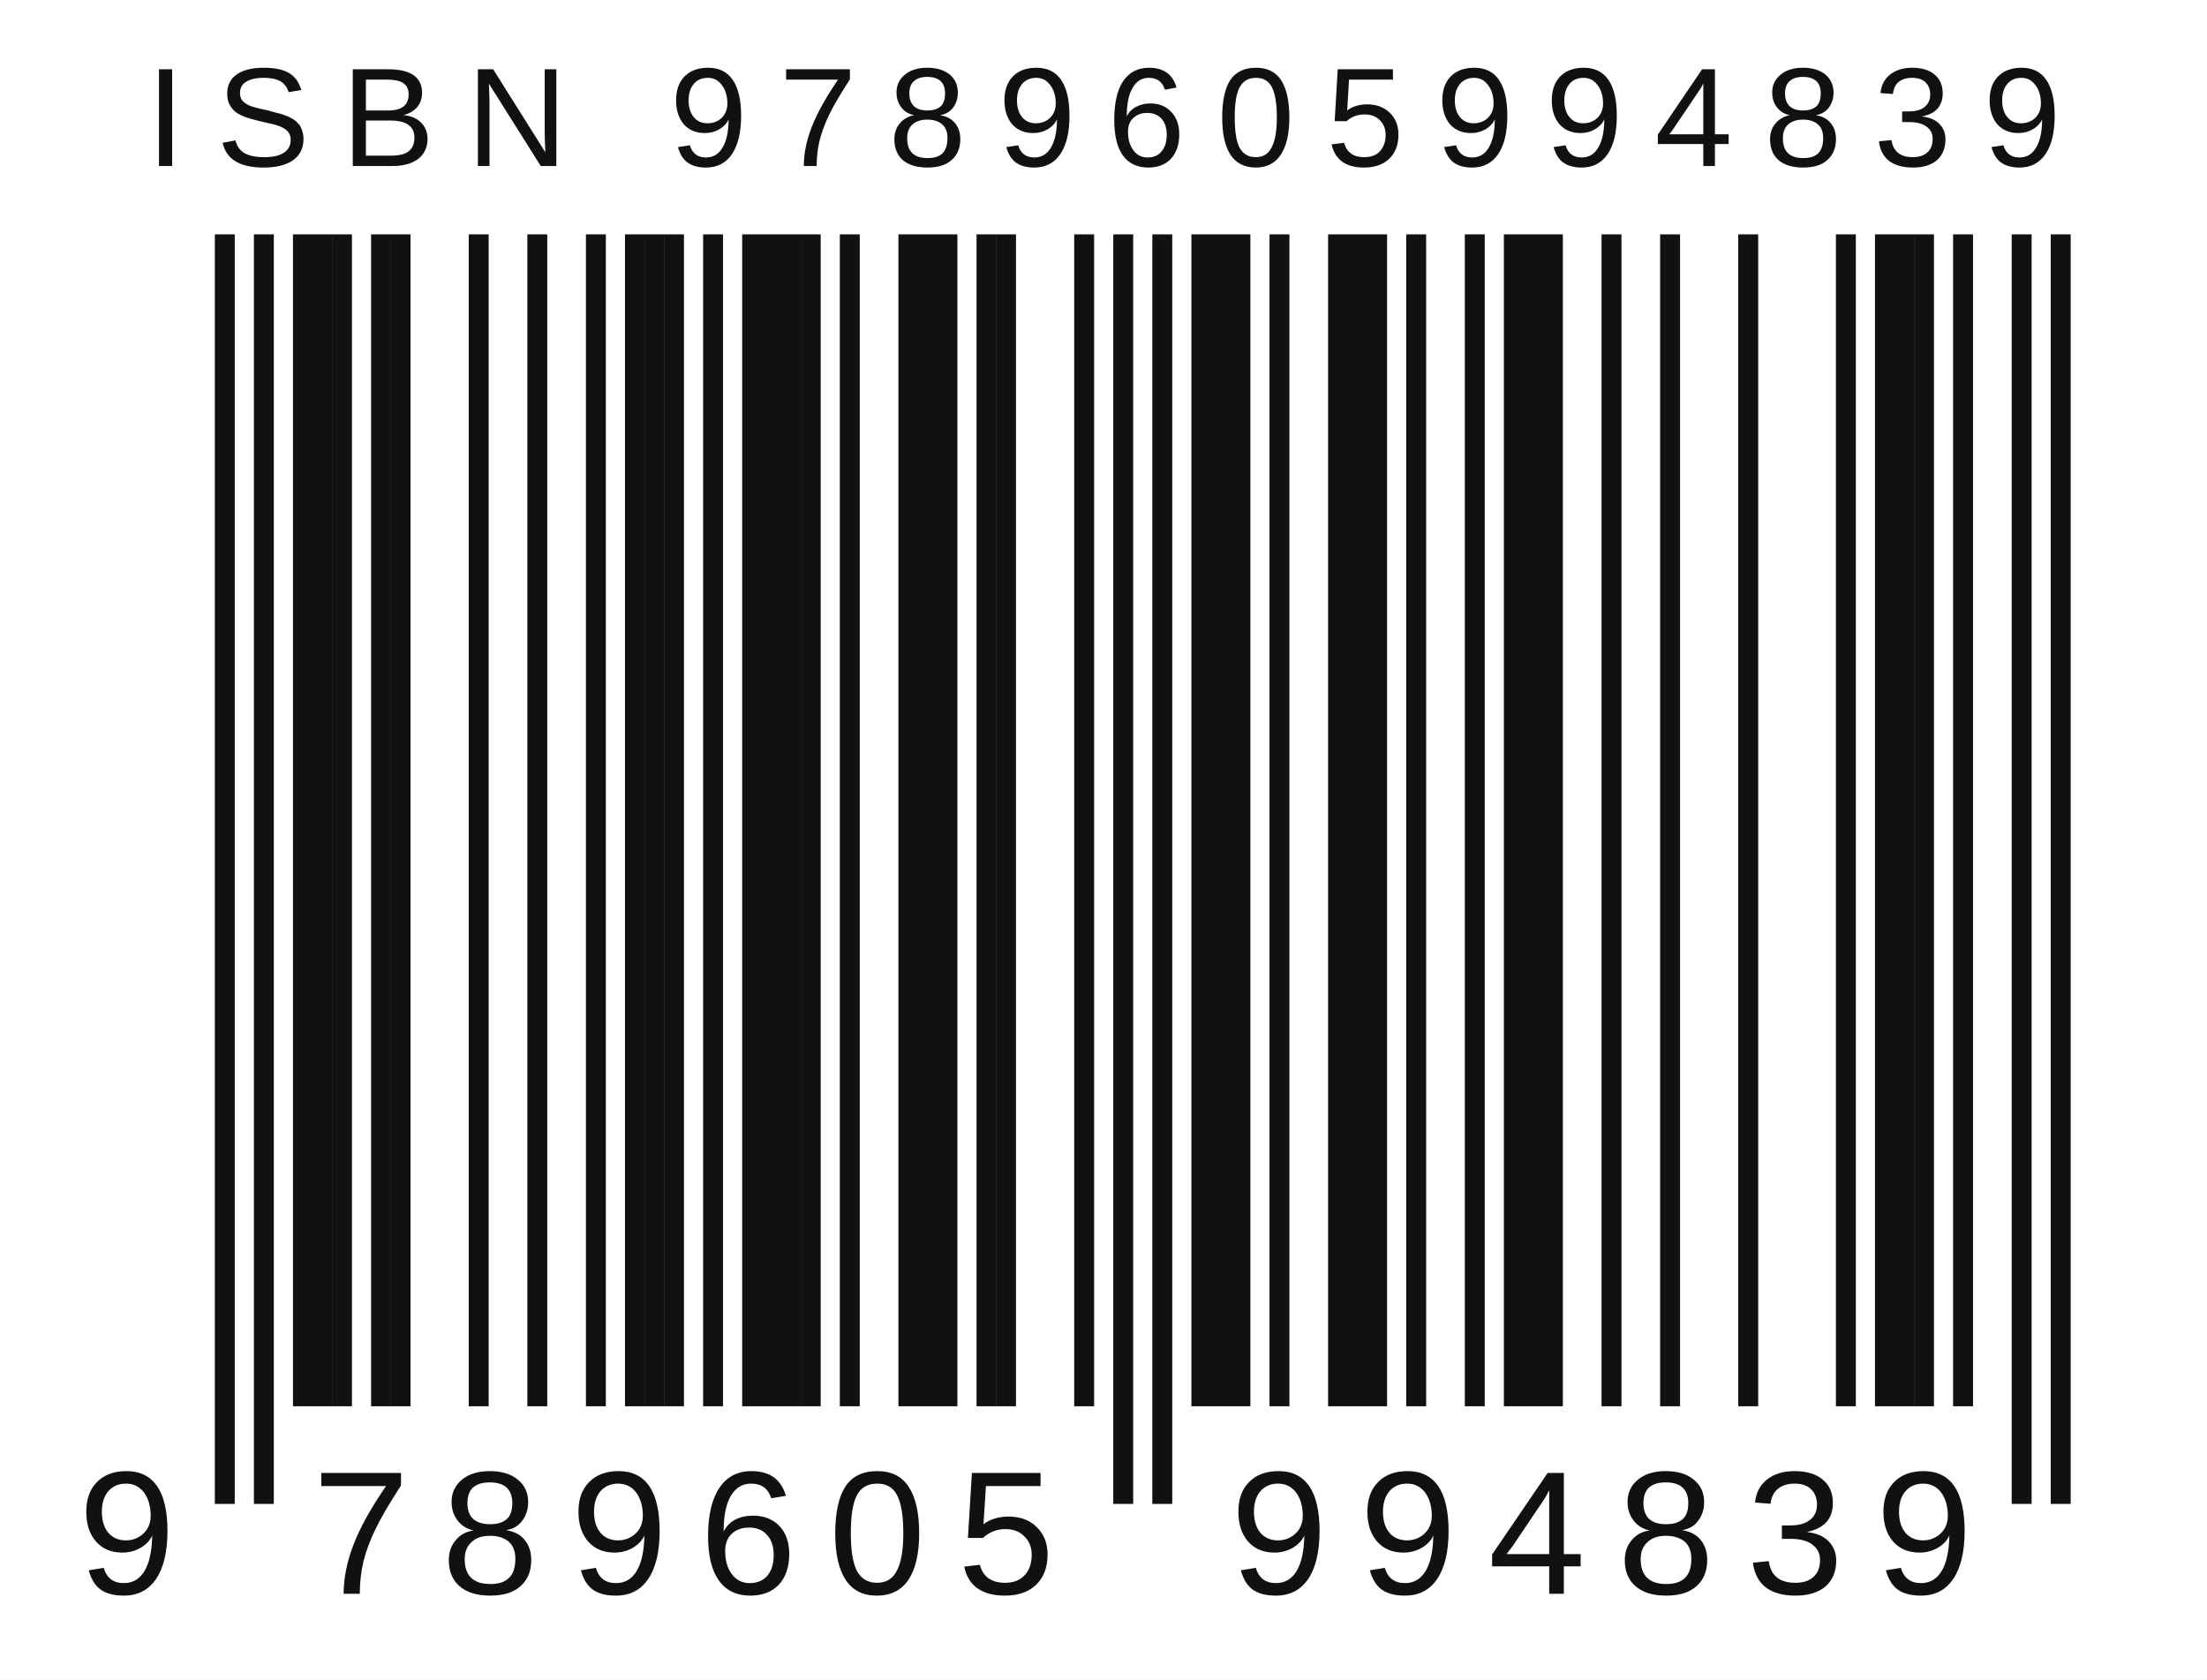
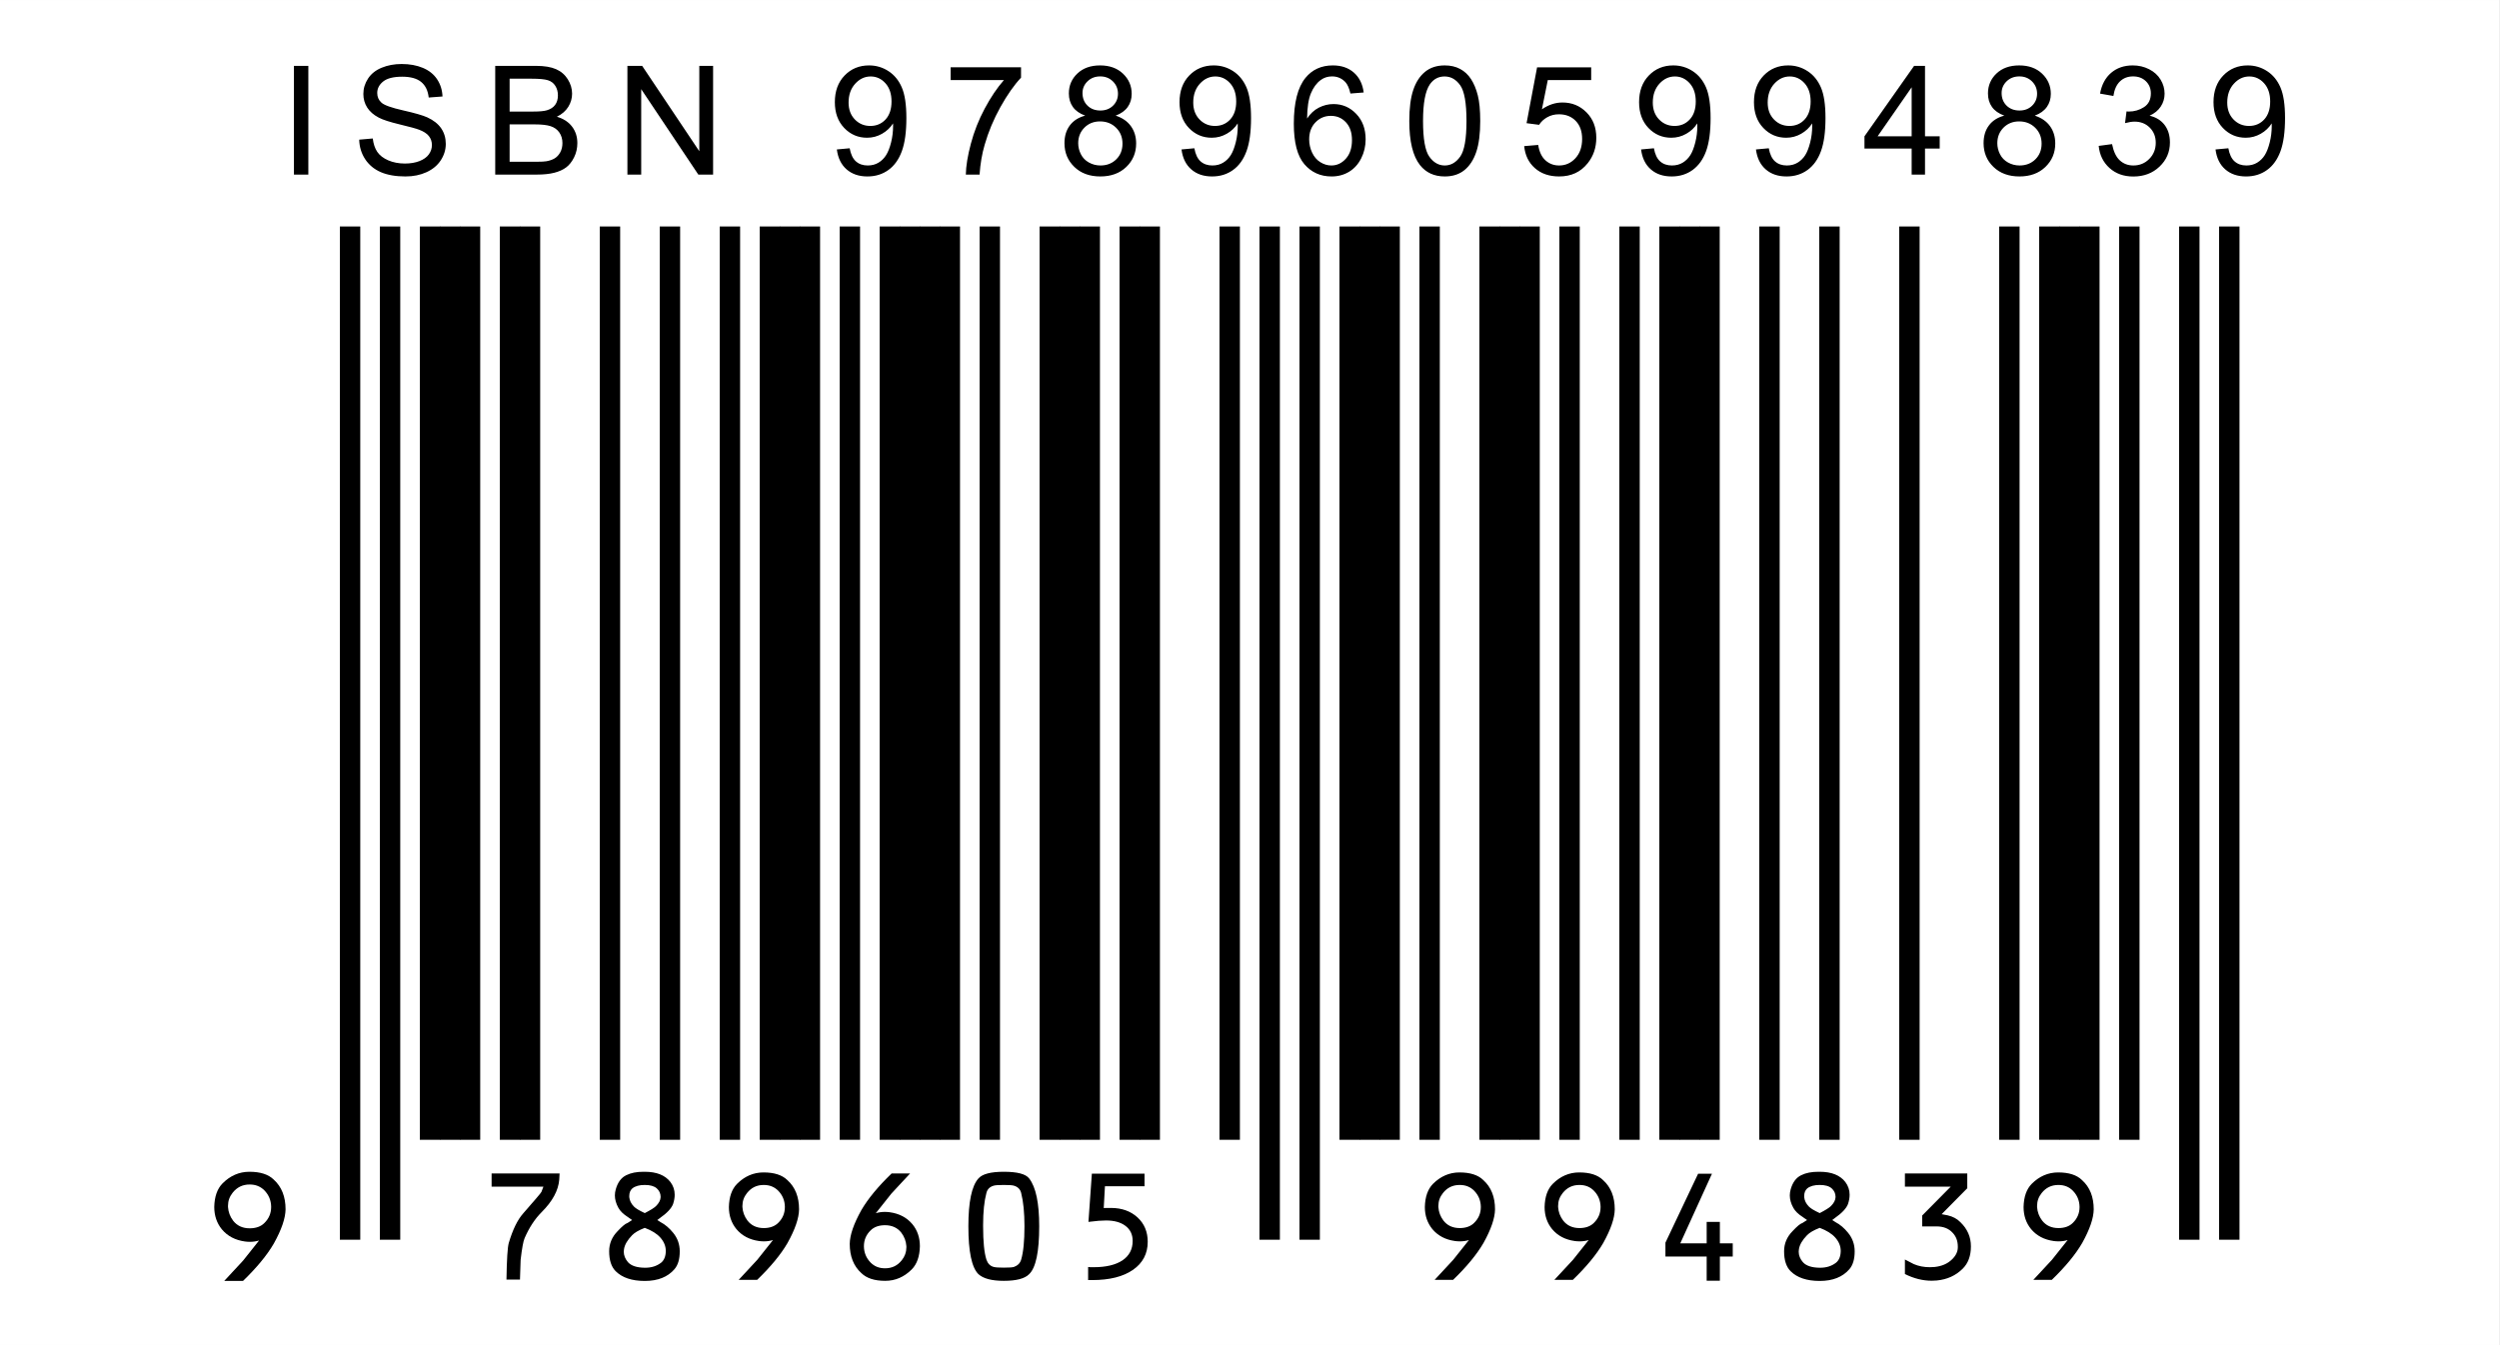
- <svg xmlns="http://www.w3.org/2000/svg" viewBox="0 0 113 86" role="img" aria-label="Barcode ISBN 9789605994839">
-   <rect width="113" height="86" fill="#fff" />
-   <g fill="#111">
-     <rect x="11" y="12" width="1.02" height="65" />
-     <rect x="13" y="12" width="1.02" height="65" />
-     <rect x="15" y="12" width="1.02" height="60" />
-     <rect x="16" y="12" width="1.02" height="60" />
-     <rect x="17" y="12" width="1.02" height="60" />
-     <rect x="19" y="12" width="1.02" height="60" />
-     <rect x="20" y="12" width="1.02" height="60" />
-     <rect x="24" y="12" width="1.02" height="60" />
-     <rect x="27" y="12" width="1.02" height="60" />
-     <rect x="30" y="12" width="1.02" height="60" />
-     <rect x="32" y="12" width="1.02" height="60" />
-     <rect x="33" y="12" width="1.02" height="60" />
-     <rect x="34" y="12" width="1.02" height="60" />
-     <rect x="36" y="12" width="1.02" height="60" />
-     <rect x="38" y="12" width="1.02" height="60" />
-     <rect x="39" y="12" width="1.02" height="60" />
-     <rect x="40" y="12" width="1.02" height="60" />
-     <rect x="41" y="12" width="1.02" height="60" />
-     <rect x="43" y="12" width="1.02" height="60" />
-     <rect x="46" y="12" width="1.02" height="60" />
-     <rect x="47" y="12" width="1.02" height="60" />
-     <rect x="48" y="12" width="1.02" height="60" />
-     <rect x="50" y="12" width="1.02" height="60" />
-     <rect x="51" y="12" width="1.02" height="60" />
-     <rect x="55" y="12" width="1.02" height="60" />
-     <rect x="57" y="12" width="1.02" height="65" />
-     <rect x="59" y="12" width="1.02" height="65" />
-     <rect x="61" y="12" width="1.02" height="60" />
-     <rect x="62" y="12" width="1.02" height="60" />
-     <rect x="63" y="12" width="1.02" height="60" />
-     <rect x="65" y="12" width="1.02" height="60" />
-     <rect x="68" y="12" width="1.02" height="60" />
-     <rect x="69" y="12" width="1.02" height="60" />
-     <rect x="70" y="12" width="1.02" height="60" />
-     <rect x="72" y="12" width="1.02" height="60" />
-     <rect x="75" y="12" width="1.02" height="60" />
-     <rect x="77" y="12" width="1.02" height="60" />
-     <rect x="78" y="12" width="1.02" height="60" />
-     <rect x="79" y="12" width="1.02" height="60" />
-     <rect x="82" y="12" width="1.02" height="60" />
-     <rect x="85" y="12" width="1.02" height="60" />
-     <rect x="89" y="12" width="1.02" height="60" />
-     <rect x="94" y="12" width="1.02" height="60" />
-     <rect x="96" y="12" width="1.02" height="60" />
-     <rect x="97" y="12" width="1.02" height="60" />
-     <rect x="98" y="12" width="1.02" height="60" />
-     <rect x="100" y="12" width="1.02" height="60" />
-     <rect x="103" y="12" width="1.02" height="65" />
-     <rect x="105" y="12" width="1.02" height="65" />
-   </g>
-   <g font-family="Arial, Helvetica, sans-serif" font-size="9" fill="#111" letter-spacing="1.6">
-     <text x="56.5" y="8.5" text-anchor="middle" font-size="7.2">ISBN 9789605994839</text>
-     <text x="6.5" y="81.6" text-anchor="middle">9</text>
-     <text x="35" y="81.6" text-anchor="middle">789605</text>
-     <text x="82" y="81.6" text-anchor="middle">994839</text>
+ <svg xmlns="http://www.w3.org/2000/svg" viewBox="-17.000 -11.329 125.000 67.292" width="39.47mm" height="21.25mm" role="img" aria-label="ISBN 9789605994839 barcode">
+   <rect x="-17.000" y="-11.329" width="125.000" height="67.292" fill="#fff" />
+   <g fill="#000">
+     <rect x="0" y="0" width="1.02" height="50.700" />
+     <rect x="2" y="0" width="1.02" height="50.700" />
+     <rect x="4" y="0" width="1.02" height="45.700" />
+     <rect x="5" y="0" width="1.02" height="45.700" />
+     <rect x="6" y="0" width="1.02" height="45.700" />
+     <rect x="8" y="0" width="1.02" height="45.700" />
+     <rect x="9" y="0" width="1.02" height="45.700" />
+     <rect x="13" y="0" width="1.02" height="45.700" />
+     <rect x="16" y="0" width="1.02" height="45.700" />
+     <rect x="19" y="0" width="1.02" height="45.700" />
+     <rect x="21" y="0" width="1.02" height="45.700" />
+     <rect x="22" y="0" width="1.02" height="45.700" />
+     <rect x="23" y="0" width="1.02" height="45.700" />
+     <rect x="25" y="0" width="1.02" height="45.700" />
+     <rect x="27" y="0" width="1.02" height="45.700" />
+     <rect x="28" y="0" width="1.02" height="45.700" />
+     <rect x="29" y="0" width="1.02" height="45.700" />
+     <rect x="30" y="0" width="1.02" height="45.700" />
+     <rect x="32" y="0" width="1.02" height="45.700" />
+     <rect x="35" y="0" width="1.02" height="45.700" />
+     <rect x="36" y="0" width="1.02" height="45.700" />
+     <rect x="37" y="0" width="1.02" height="45.700" />
+     <rect x="39" y="0" width="1.02" height="45.700" />
+     <rect x="40" y="0" width="1.02" height="45.700" />
+     <rect x="44" y="0" width="1.02" height="45.700" />
+     <rect x="46" y="0" width="1.02" height="50.700" />
+     <rect x="48" y="0" width="1.02" height="50.700" />
+     <rect x="50" y="0" width="1.02" height="45.700" />
+     <rect x="51" y="0" width="1.02" height="45.700" />
+     <rect x="52" y="0" width="1.02" height="45.700" />
+     <rect x="54" y="0" width="1.02" height="45.700" />
+     <rect x="57" y="0" width="1.02" height="45.700" />
+     <rect x="58" y="0" width="1.02" height="45.700" />
+     <rect x="59" y="0" width="1.02" height="45.700" />
+     <rect x="61" y="0" width="1.02" height="45.700" />
+     <rect x="64" y="0" width="1.02" height="45.700" />
+     <rect x="66" y="0" width="1.02" height="45.700" />
+     <rect x="67" y="0" width="1.02" height="45.700" />
+     <rect x="68" y="0" width="1.02" height="45.700" />
+     <rect x="71" y="0" width="1.02" height="45.700" />
+     <rect x="74" y="0" width="1.02" height="45.700" />
+     <rect x="78" y="0" width="1.02" height="45.700" />
+     <rect x="83" y="0" width="1.02" height="45.700" />
+     <rect x="85" y="0" width="1.02" height="45.700" />
+     <rect x="86" y="0" width="1.02" height="45.700" />
+     <rect x="87" y="0" width="1.02" height="45.700" />
+     <rect x="89" y="0" width="1.02" height="45.700" />
+     <rect x="92" y="0" width="1.02" height="50.700" />
+     <rect x="94" y="0" width="1.02" height="50.700" />
+     <path transform="translate(-3.006 -2.596)" d="M0.709 0.0V-5.44H1.429V0.0Z M3.973 -1.748 4.652 -1.807Q4.7 -1.399 4.877 -1.137Q5.053 -0.876 5.424 -0.714Q5.795 -0.553 6.259 -0.553Q6.671 -0.553 6.986 -0.675Q7.302 -0.798 7.456 -1.011Q7.61 -1.225 7.61 -1.477Q7.61 -1.733 7.461 -1.924Q7.313 -2.115 6.971 -2.245Q6.752 -2.33 6.003 -2.51Q5.253 -2.69 4.953 -2.85Q4.563 -3.054 4.372 -3.357Q4.181 -3.659 4.181 -4.034Q4.181 -4.446 4.415 -4.804Q4.648 -5.162 5.097 -5.347Q5.546 -5.533 6.096 -5.533Q6.7 -5.533 7.162 -5.338Q7.624 -5.143 7.873 -4.765Q8.122 -4.386 8.14 -3.908L7.45 -3.856Q7.394 -4.371 7.073 -4.635Q6.752 -4.898 6.125 -4.898Q5.472 -4.898 5.173 -4.659Q4.875 -4.42 4.875 -4.082Q4.875 -3.789 5.086 -3.6Q5.294 -3.41 6.172 -3.212Q7.049 -3.013 7.376 -2.865Q7.851 -2.646 8.077 -2.31Q8.304 -1.974 8.304 -1.536Q8.304 -1.102 8.055 -0.718Q7.806 -0.334 7.341 -0.121Q6.875 0.093 6.292 0.093Q5.554 0.093 5.055 -0.122Q4.556 -0.338 4.272 -0.77Q3.988 -1.202 3.973 -1.748Z M10.777 0.0V-5.44H12.818Q13.442 -5.44 13.818 -5.275Q14.195 -5.11 14.408 -4.767Q14.622 -4.423 14.622 -4.049Q14.622 -3.7 14.433 -3.392Q14.243 -3.084 13.861 -2.895Q14.355 -2.75 14.62 -2.401Q14.885 -2.052 14.885 -1.577Q14.885 -1.195 14.724 -0.867Q14.562 -0.538 14.325 -0.36Q14.087 -0.182 13.729 -0.091Q13.371 0.0 12.852 0.0ZM11.497 -3.154H12.674Q13.152 -3.154 13.36 -3.217Q13.635 -3.299 13.774 -3.488Q13.913 -3.678 13.913 -3.963Q13.913 -4.234 13.783 -4.44Q13.653 -4.646 13.412 -4.722Q13.171 -4.798 12.585 -4.798H11.497ZM11.497 -0.642H12.852Q13.201 -0.642 13.342 -0.668Q13.59 -0.713 13.757 -0.816Q13.924 -0.92 14.032 -1.119Q14.139 -1.317 14.139 -1.577Q14.139 -1.881 13.984 -2.106Q13.828 -2.33 13.551 -2.421Q13.275 -2.512 12.755 -2.512H11.497Z M17.389 0.0V-5.44H18.127L20.985 -1.169V-5.44H21.675V0.0H20.936L18.079 -4.275V0.0Z  M27.865 -1.258 28.507 -1.317Q28.589 -0.865 28.819 -0.661Q29.049 -0.456 29.409 -0.456Q29.717 -0.456 29.949 -0.597Q30.181 -0.738 30.329 -0.974Q30.478 -1.21 30.578 -1.611Q30.678 -2.011 30.678 -2.427Q30.678 -2.471 30.675 -2.561Q30.474 -2.241 30.127 -2.043Q29.78 -1.844 29.376 -1.844Q28.7 -1.844 28.233 -2.334Q27.765 -2.824 27.765 -3.626Q27.765 -4.453 28.253 -4.958Q28.741 -5.463 29.476 -5.463Q30.007 -5.463 30.446 -5.177Q30.886 -4.891 31.114 -4.362Q31.343 -3.833 31.343 -2.831Q31.343 -1.789 31.116 -1.171Q30.89 -0.553 30.443 -0.23Q29.996 0.093 29.394 0.093Q28.756 0.093 28.352 -0.262Q27.947 -0.616 27.865 -1.258ZM30.6 -3.659Q30.6 -4.234 30.294 -4.572Q29.988 -4.91 29.558 -4.91Q29.112 -4.91 28.782 -4.546Q28.452 -4.182 28.452 -3.603Q28.452 -3.084 28.765 -2.759Q29.079 -2.434 29.539 -2.434Q30.003 -2.434 30.302 -2.759Q30.6 -3.084 30.6 -3.659Z M33.557 -4.728V-5.37H37.078V-4.85Q36.559 -4.297 36.048 -3.381Q35.538 -2.464 35.26 -1.496Q35.059 -0.813 35.004 0.0H34.317Q34.328 -0.642 34.57 -1.551Q34.811 -2.46 35.262 -3.305Q35.713 -4.149 36.221 -4.728Z M40.287 -2.95Q39.871 -3.102 39.671 -3.384Q39.47 -3.666 39.47 -4.06Q39.47 -4.654 39.897 -5.058Q40.324 -5.463 41.033 -5.463Q41.745 -5.463 42.179 -5.049Q42.613 -4.635 42.613 -4.041Q42.613 -3.663 42.415 -3.383Q42.216 -3.102 41.812 -2.95Q42.313 -2.787 42.574 -2.423Q42.836 -2.06 42.836 -1.555Q42.836 -0.857 42.343 -0.382Q41.849 0.093 41.044 0.093Q40.238 0.093 39.745 -0.384Q39.251 -0.861 39.251 -1.573Q39.251 -2.104 39.52 -2.462Q39.789 -2.82 40.287 -2.95ZM40.153 -4.082Q40.153 -3.696 40.402 -3.451Q40.65 -3.206 41.047 -3.206Q41.433 -3.206 41.68 -3.449Q41.927 -3.692 41.927 -4.045Q41.927 -4.412 41.673 -4.663Q41.419 -4.913 41.04 -4.913Q40.658 -4.913 40.405 -4.668Q40.153 -4.423 40.153 -4.082ZM39.938 -1.57Q39.938 -1.284 40.073 -1.017Q40.209 -0.75 40.476 -0.603Q40.743 -0.456 41.051 -0.456Q41.53 -0.456 41.842 -0.764Q42.153 -1.072 42.153 -1.547Q42.153 -2.03 41.832 -2.345Q41.511 -2.661 41.029 -2.661Q40.558 -2.661 40.248 -2.349Q39.938 -2.037 39.938 -1.57Z M45.106 -1.258 45.748 -1.317Q45.829 -0.865 46.059 -0.661Q46.289 -0.456 46.649 -0.456Q46.957 -0.456 47.189 -0.597Q47.421 -0.738 47.57 -0.974Q47.718 -1.21 47.818 -1.611Q47.919 -2.011 47.919 -2.427Q47.919 -2.471 47.915 -2.561Q47.714 -2.241 47.368 -2.043Q47.021 -1.844 46.616 -1.844Q45.941 -1.844 45.473 -2.334Q45.006 -2.824 45.006 -3.626Q45.006 -4.453 45.493 -4.958Q45.981 -5.463 46.716 -5.463Q47.247 -5.463 47.687 -5.177Q48.126 -4.891 48.355 -4.362Q48.583 -3.833 48.583 -2.831Q48.583 -1.789 48.356 -1.171Q48.13 -0.553 47.683 -0.23Q47.236 0.093 46.635 0.093Q45.996 0.093 45.592 -0.262Q45.187 -0.616 45.106 -1.258ZM47.841 -3.659Q47.841 -4.234 47.535 -4.572Q47.228 -4.91 46.798 -4.91Q46.353 -4.91 46.022 -4.546Q45.692 -4.182 45.692 -3.603Q45.692 -3.084 46.006 -2.759Q46.319 -2.434 46.779 -2.434Q47.243 -2.434 47.542 -2.759Q47.841 -3.084 47.841 -3.659Z M54.218 -4.108 53.554 -4.056Q53.465 -4.449 53.302 -4.628Q53.031 -4.913 52.634 -4.913Q52.315 -4.913 52.073 -4.735Q51.758 -4.505 51.576 -4.063Q51.394 -3.622 51.387 -2.805Q51.628 -3.173 51.977 -3.351Q52.326 -3.529 52.708 -3.529Q53.376 -3.529 53.845 -3.037Q54.315 -2.546 54.315 -1.766Q54.315 -1.254 54.094 -0.815Q53.873 -0.375 53.487 -0.141Q53.101 0.093 52.611 0.093Q51.776 0.093 51.25 -0.521Q50.723 -1.136 50.723 -2.546Q50.723 -4.123 51.305 -4.839Q51.814 -5.463 52.675 -5.463Q53.317 -5.463 53.727 -5.103Q54.137 -4.743 54.218 -4.108ZM51.491 -1.763Q51.491 -1.418 51.637 -1.102Q51.784 -0.787 52.047 -0.622Q52.311 -0.456 52.6 -0.456Q53.023 -0.456 53.328 -0.798Q53.632 -1.139 53.632 -1.726Q53.632 -2.29 53.331 -2.614Q53.031 -2.939 52.574 -2.939Q52.122 -2.939 51.806 -2.614Q51.491 -2.29 51.491 -1.763Z M56.499 -2.683Q56.499 -3.648 56.698 -4.236Q56.896 -4.824 57.288 -5.143Q57.679 -5.463 58.273 -5.463Q58.711 -5.463 59.041 -5.286Q59.371 -5.11 59.587 -4.778Q59.802 -4.446 59.924 -3.969Q60.047 -3.492 60.047 -2.683Q60.047 -1.726 59.85 -1.137Q59.653 -0.549 59.262 -0.228Q58.87 0.093 58.273 0.093Q57.486 0.093 57.037 -0.471Q56.499 -1.15 56.499 -2.683ZM57.186 -2.683Q57.186 -1.343 57.499 -0.9Q57.813 -0.456 58.273 -0.456Q58.733 -0.456 59.047 -0.902Q59.36 -1.347 59.36 -2.683Q59.36 -4.026 59.047 -4.468Q58.733 -4.91 58.265 -4.91Q57.805 -4.91 57.531 -4.52Q57.186 -4.023 57.186 -2.683Z M62.246 -1.425 62.947 -1.484Q63.025 -0.972 63.309 -0.714Q63.593 -0.456 63.994 -0.456Q64.476 -0.456 64.81 -0.82Q65.144 -1.184 65.144 -1.785Q65.144 -2.356 64.823 -2.687Q64.502 -3.017 63.983 -3.017Q63.66 -3.017 63.4 -2.87Q63.14 -2.724 62.992 -2.49L62.365 -2.572L62.891 -5.366H65.597V-4.728H63.426L63.133 -3.266Q63.623 -3.607 64.161 -3.607Q64.873 -3.607 65.363 -3.113Q65.853 -2.62 65.853 -1.844Q65.853 -1.106 65.422 -0.568Q64.899 0.093 63.994 0.093Q63.251 0.093 62.782 -0.323Q62.313 -0.738 62.246 -1.425Z M68.093 -1.258 68.735 -1.317Q68.816 -0.865 69.046 -0.661Q69.277 -0.456 69.636 -0.456Q69.944 -0.456 70.176 -0.597Q70.408 -0.738 70.557 -0.974Q70.705 -1.21 70.805 -1.611Q70.906 -2.011 70.906 -2.427Q70.906 -2.471 70.902 -2.561Q70.702 -2.241 70.355 -2.043Q70.008 -1.844 69.603 -1.844Q68.928 -1.844 68.46 -2.334Q67.993 -2.824 67.993 -3.626Q67.993 -4.453 68.481 -4.958Q68.969 -5.463 69.703 -5.463Q70.234 -5.463 70.674 -5.177Q71.113 -4.891 71.342 -4.362Q71.57 -3.833 71.57 -2.831Q71.57 -1.789 71.344 -1.171Q71.117 -0.553 70.67 -0.23Q70.223 0.093 69.622 0.093Q68.983 0.093 68.579 -0.262Q68.174 -0.616 68.093 -1.258ZM70.828 -3.659Q70.828 -4.234 70.522 -4.572Q70.215 -4.91 69.785 -4.91Q69.34 -4.91 69.009 -4.546Q68.679 -4.182 68.679 -3.603Q68.679 -3.084 68.993 -2.759Q69.306 -2.434 69.766 -2.434Q70.23 -2.434 70.529 -2.759Q70.828 -3.084 70.828 -3.659Z M73.839 -1.258 74.481 -1.317Q74.563 -0.865 74.793 -0.661Q75.023 -0.456 75.383 -0.456Q75.691 -0.456 75.923 -0.597Q76.155 -0.738 76.304 -0.974Q76.452 -1.21 76.552 -1.611Q76.652 -2.011 76.652 -2.427Q76.652 -2.471 76.649 -2.561Q76.448 -2.241 76.101 -2.043Q75.754 -1.844 75.35 -1.844Q74.674 -1.844 74.207 -2.334Q73.739 -2.824 73.739 -3.626Q73.739 -4.453 74.227 -4.958Q74.715 -5.463 75.45 -5.463Q75.981 -5.463 76.42 -5.177Q76.86 -4.891 77.088 -4.362Q77.317 -3.833 77.317 -2.831Q77.317 -1.789 77.09 -1.171Q76.864 -0.553 76.417 -0.23Q75.97 0.093 75.368 0.093Q74.73 0.093 74.326 -0.262Q73.921 -0.616 73.839 -1.258ZM76.574 -3.659Q76.574 -4.234 76.268 -4.572Q75.962 -4.91 75.532 -4.91Q75.086 -4.91 74.756 -4.546Q74.426 -4.182 74.426 -3.603Q74.426 -3.084 74.739 -2.759Q75.053 -2.434 75.513 -2.434Q75.977 -2.434 76.276 -2.759Q76.574 -3.084 76.574 -3.659Z M81.627 0.0V-1.303H79.267V-1.915L81.75 -5.44H82.295V-1.915H83.03V-1.303H82.295V0.0ZM81.627 -1.915V-4.368L79.924 -1.915Z M86.261 -2.95Q85.845 -3.102 85.645 -3.384Q85.444 -3.666 85.444 -4.06Q85.444 -4.654 85.871 -5.058Q86.298 -5.463 87.007 -5.463Q87.719 -5.463 88.153 -5.049Q88.588 -4.635 88.588 -4.041Q88.588 -3.663 88.389 -3.383Q88.19 -3.102 87.786 -2.95Q88.287 -2.787 88.549 -2.423Q88.81 -2.06 88.81 -1.555Q88.81 -0.857 88.317 -0.382Q87.823 0.093 87.018 0.093Q86.213 0.093 85.719 -0.384Q85.225 -0.861 85.225 -1.573Q85.225 -2.104 85.494 -2.462Q85.763 -2.82 86.261 -2.95ZM86.127 -4.082Q86.127 -3.696 86.376 -3.451Q86.624 -3.206 87.021 -3.206Q87.407 -3.206 87.654 -3.449Q87.901 -3.692 87.901 -4.045Q87.901 -4.412 87.647 -4.663Q87.393 -4.913 87.014 -4.913Q86.632 -4.913 86.379 -4.668Q86.127 -4.423 86.127 -4.082ZM85.912 -1.57Q85.912 -1.284 86.047 -1.017Q86.183 -0.75 86.45 -0.603Q86.717 -0.456 87.025 -0.456Q87.504 -0.456 87.816 -0.764Q88.127 -1.072 88.127 -1.547Q88.127 -2.03 87.806 -2.345Q87.485 -2.661 87.003 -2.661Q86.532 -2.661 86.222 -2.349Q85.912 -2.037 85.912 -1.57Z M90.983 -1.436 91.651 -1.525Q91.766 -0.957 92.043 -0.707Q92.319 -0.456 92.716 -0.456Q93.188 -0.456 93.512 -0.783Q93.837 -1.11 93.837 -1.592Q93.837 -2.052 93.536 -2.351Q93.236 -2.65 92.772 -2.65Q92.583 -2.65 92.301 -2.575L92.375 -3.162Q92.442 -3.154 92.483 -3.154Q92.909 -3.154 93.251 -3.377Q93.592 -3.6 93.592 -4.063Q93.592 -4.431 93.343 -4.672Q93.095 -4.913 92.701 -4.913Q92.312 -4.913 92.052 -4.668Q91.792 -4.423 91.718 -3.934L91.05 -4.052Q91.173 -4.724 91.607 -5.093Q92.041 -5.463 92.687 -5.463Q93.132 -5.463 93.507 -5.271Q93.882 -5.08 94.08 -4.75Q94.279 -4.42 94.279 -4.049Q94.279 -3.696 94.089 -3.407Q93.9 -3.117 93.529 -2.946Q94.011 -2.835 94.279 -2.484Q94.546 -2.134 94.546 -1.607Q94.546 -0.894 94.026 -0.399Q93.507 0.096 92.713 0.096Q91.996 0.096 91.523 -0.33Q91.05 -0.757 90.983 -1.436Z M96.827 -1.258 97.469 -1.317Q97.55 -0.865 97.78 -0.661Q98.01 -0.456 98.37 -0.456Q98.678 -0.456 98.91 -0.597Q99.142 -0.738 99.291 -0.974Q99.439 -1.21 99.539 -1.611Q99.639 -2.011 99.639 -2.427Q99.639 -2.471 99.636 -2.561Q99.435 -2.241 99.088 -2.043Q98.741 -1.844 98.337 -1.844Q97.661 -1.844 97.194 -2.334Q96.726 -2.824 96.726 -3.626Q96.726 -4.453 97.214 -4.958Q97.702 -5.463 98.437 -5.463Q98.968 -5.463 99.407 -5.177Q99.847 -4.891 100.075 -4.362Q100.304 -3.833 100.304 -2.831Q100.304 -1.789 100.077 -1.171Q99.851 -0.553 99.404 -0.23Q98.957 0.093 98.355 0.093Q97.717 0.093 97.313 -0.262Q96.908 -0.616 96.827 -1.258ZM99.561 -3.659Q99.561 -4.234 99.255 -4.572Q98.949 -4.91 98.519 -4.91Q98.073 -4.91 97.743 -4.546Q97.413 -4.182 97.413 -3.603Q97.413 -3.084 97.726 -2.759Q98.04 -2.434 98.5 -2.434Q98.964 -2.434 99.263 -2.759Q99.561 -3.084 99.561 -3.659Z" />
+     <path transform="translate(-6.954 52.757)" d="M2.443 -2.628C2.756 -2.628 3.002 -2.717 3.176 -2.891C3.405 -3.114 3.517 -3.383 3.517 -3.696V-3.712C3.511 -4.026 3.399 -4.3 3.176 -4.529C2.98 -4.724 2.74 -4.82 2.443 -4.82C2.091 -4.82 1.812 -4.685 1.593 -4.411C1.437 -4.216 1.359 -3.998 1.359 -3.757V-3.696C1.375 -3.444 1.459 -3.215 1.616 -3.008C1.812 -2.756 2.091 -2.628 2.443 -2.628ZM2.913 -2.018C2.768 -1.974 2.617 -1.951 2.454 -1.951C2.371 -1.951 2.292 -1.957 2.208 -1.968C1.722 -2.035 1.336 -2.236 1.051 -2.577C0.8 -2.885 0.671 -3.26 0.671 -3.696C0.682 -4.216 0.822 -4.607 1.085 -4.875C1.47 -5.261 1.918 -5.457 2.432 -5.457C2.974 -5.457 3.377 -5.328 3.645 -5.066C4.042 -4.708 4.238 -4.21 4.238 -3.578C4.232 -3.131 4.037 -2.561 3.651 -1.867C3.31 -1.28 2.796 -0.66 2.108 0.006H1.169L2.113 -1.012Z" />
+     <path transform="translate(6.820 52.702)" d="M3.361 -4.659H0.77V-5.319H4.17C4.17 -5.253 4.164 -5.149 4.153 -5.006C4.109 -4.467 3.818 -3.928 3.279 -3.389C2.938 -3.048 2.651 -2.613 2.42 -2.079C2.354 -1.931 2.288 -1.568 2.222 -0.996L2.189 -0.006H1.513C1.529 -1.012 1.568 -1.623 1.628 -1.837C1.826 -2.508 2.068 -3.004 2.354 -3.323C2.943 -3.994 3.246 -4.351 3.262 -4.395C3.323 -4.544 3.356 -4.632 3.361 -4.659Z M8.432 -3.334C8.718 -3.482 8.905 -3.598 8.993 -3.686C9.142 -3.834 9.219 -3.983 9.224 -4.131V-4.148C9.224 -4.313 9.158 -4.456 9.032 -4.571C8.9 -4.687 8.701 -4.742 8.432 -4.742C8.162 -4.742 7.959 -4.687 7.81 -4.571C7.706 -4.478 7.656 -4.351 7.656 -4.192V-4.131C7.673 -3.961 7.75 -3.801 7.898 -3.653C7.986 -3.565 8.162 -3.46 8.432 -3.334ZM8.432 -0.6H8.454C8.762 -0.6 9.026 -0.682 9.241 -0.847C9.395 -0.968 9.477 -1.161 9.483 -1.425V-1.441C9.483 -1.683 9.389 -1.909 9.208 -2.112C9.037 -2.305 8.779 -2.464 8.432 -2.596C8.135 -2.481 7.926 -2.36 7.799 -2.228C7.563 -1.986 7.425 -1.749 7.392 -1.524C7.387 -1.485 7.381 -1.441 7.381 -1.403C7.381 -1.216 7.453 -1.04 7.59 -0.88C7.75 -0.699 8.03 -0.605 8.432 -0.6ZM7.799 -2.987 7.579 -3.141C7.354 -3.284 7.2 -3.438 7.112 -3.598C6.996 -3.807 6.936 -4.016 6.936 -4.219C6.936 -4.324 6.952 -4.423 6.98 -4.522C7.079 -4.874 7.255 -5.11 7.508 -5.231C7.739 -5.347 8.025 -5.402 8.366 -5.402H8.432C9.021 -5.402 9.45 -5.231 9.714 -4.89C9.857 -4.698 9.928 -4.489 9.928 -4.252C9.928 -4.104 9.901 -3.95 9.846 -3.785C9.763 -3.57 9.549 -3.339 9.197 -3.092L9.059 -2.987L9.23 -2.877C9.444 -2.767 9.653 -2.591 9.851 -2.349C10.071 -2.079 10.181 -1.771 10.181 -1.419C10.181 -1.029 10.093 -0.732 9.917 -0.528C9.582 -0.138 9.087 0.061 8.432 0.061C7.783 0.061 7.299 -0.105 6.974 -0.429C6.76 -0.644 6.65 -0.974 6.65 -1.425C6.65 -1.81 6.793 -2.145 7.073 -2.431C7.299 -2.673 7.464 -2.811 7.568 -2.839Z M14.383 -2.585C14.691 -2.585 14.933 -2.673 15.104 -2.844C15.329 -3.064 15.439 -3.328 15.439 -3.636V-3.653C15.434 -3.961 15.324 -4.23 15.104 -4.456C14.911 -4.648 14.674 -4.742 14.383 -4.742C14.036 -4.742 13.761 -4.61 13.547 -4.34C13.393 -4.148 13.316 -3.933 13.316 -3.697V-3.636C13.332 -3.389 13.415 -3.163 13.569 -2.96C13.761 -2.712 14.036 -2.585 14.383 -2.585ZM14.845 -1.986C14.702 -1.942 14.553 -1.92 14.394 -1.92C14.311 -1.92 14.234 -1.925 14.152 -1.936C13.673 -2.002 13.294 -2.2 13.013 -2.536C12.766 -2.839 12.639 -3.207 12.639 -3.636C12.65 -4.148 12.788 -4.533 13.046 -4.797C13.426 -5.176 13.866 -5.369 14.372 -5.369C14.906 -5.369 15.302 -5.242 15.566 -4.984C15.956 -4.632 16.149 -4.142 16.149 -3.521C16.143 -3.081 15.951 -2.519 15.571 -1.837C15.236 -1.26 14.729 -0.649 14.053 0.006H13.129L14.058 -0.996Z M20.449 -2.728C20.141 -2.728 19.899 -2.64 19.729 -2.47C19.503 -2.25 19.393 -1.986 19.393 -1.678V-1.661C19.399 -1.353 19.509 -1.084 19.729 -0.858C19.921 -0.666 20.158 -0.572 20.449 -0.572C20.796 -0.572 21.071 -0.704 21.286 -0.974C21.44 -1.166 21.517 -1.381 21.517 -1.617V-1.678C21.5 -1.925 21.418 -2.151 21.264 -2.354C21.071 -2.602 20.796 -2.728 20.449 -2.728ZM19.987 -3.328C20.13 -3.372 20.279 -3.394 20.438 -3.394C20.521 -3.394 20.598 -3.389 20.68 -3.378C21.159 -3.312 21.539 -3.114 21.819 -2.778C22.067 -2.475 22.193 -2.107 22.193 -1.678C22.182 -1.166 22.045 -0.781 21.786 -0.517C21.407 -0.138 20.967 0.055 20.46 0.055C19.927 0.055 19.531 -0.072 19.267 -0.33C18.876 -0.682 18.684 -1.172 18.684 -1.793C18.689 -2.233 18.882 -2.795 19.261 -3.477C19.597 -4.054 20.103 -4.665 20.78 -5.319H21.704L20.774 -4.318Z M26.389 -0.605C26.664 -0.605 26.835 -0.616 26.907 -0.644C27.094 -0.715 27.209 -0.836 27.259 -1.007C27.369 -1.381 27.424 -1.936 27.424 -2.673C27.424 -3.35 27.369 -3.906 27.259 -4.34C27.215 -4.522 27.099 -4.643 26.907 -4.703C26.824 -4.731 26.653 -4.742 26.389 -4.742C26.125 -4.742 25.955 -4.731 25.872 -4.703C25.68 -4.643 25.564 -4.522 25.52 -4.34C25.41 -3.928 25.355 -3.394 25.355 -2.74V-2.673C25.355 -1.909 25.41 -1.353 25.52 -1.007C25.586 -0.814 25.702 -0.693 25.872 -0.644C25.96 -0.616 26.131 -0.605 26.389 -0.605ZM26.389 0.055C25.79 0.055 25.366 -0.055 25.119 -0.281C24.783 -0.616 24.618 -1.414 24.618 -2.673C24.618 -3.889 24.783 -4.687 25.119 -5.066C25.317 -5.292 25.74 -5.402 26.389 -5.402C27.066 -5.402 27.49 -5.292 27.66 -5.066C27.996 -4.632 28.161 -3.834 28.161 -2.673C28.161 -1.403 27.996 -0.605 27.66 -0.281C27.44 -0.055 27.017 0.055 26.389 0.055Z M30.795 -5.308H33.43V-4.676H31.449L31.389 -3.587C31.433 -3.592 31.477 -3.592 31.526 -3.592H31.752C32.291 -3.592 32.731 -3.433 33.072 -3.125C33.419 -2.806 33.589 -2.398 33.589 -1.898C33.589 -1.304 33.342 -0.836 32.852 -0.495C32.362 -0.154 31.68 0.017 30.811 0.017H30.608V-0.638C30.641 -0.633 30.674 -0.633 30.718 -0.627C30.751 -0.627 30.811 -0.627 30.888 -0.627C31.504 -0.627 31.983 -0.743 32.324 -0.968C32.665 -1.199 32.836 -1.524 32.836 -1.942C32.836 -2.255 32.72 -2.508 32.483 -2.69C32.247 -2.872 31.922 -2.965 31.504 -2.965C31.4 -2.965 31.279 -2.96 31.13 -2.949C30.982 -2.932 30.817 -2.916 30.624 -2.894Z" />
+     <path transform="translate(53.611 52.702)" d="M2.404 -2.585C2.712 -2.585 2.954 -2.673 3.125 -2.844C3.35 -3.064 3.46 -3.328 3.46 -3.636V-3.653C3.455 -3.961 3.345 -4.23 3.125 -4.456C2.932 -4.648 2.695 -4.742 2.404 -4.742C2.057 -4.742 1.782 -4.61 1.568 -4.34C1.414 -4.148 1.337 -3.933 1.337 -3.697V-3.636C1.353 -3.389 1.436 -3.163 1.59 -2.96C1.782 -2.712 2.057 -2.585 2.404 -2.585ZM2.866 -1.986C2.723 -1.942 2.574 -1.92 2.415 -1.92C2.332 -1.92 2.255 -1.925 2.173 -1.936C1.694 -2.002 1.315 -2.2 1.034 -2.536C0.787 -2.839 0.66 -3.207 0.66 -3.636C0.671 -4.148 0.809 -4.533 1.067 -4.797C1.447 -5.176 1.887 -5.369 2.393 -5.369C2.927 -5.369 3.323 -5.242 3.587 -4.984C3.977 -4.632 4.17 -4.142 4.17 -3.521C4.164 -3.081 3.972 -2.519 3.592 -1.837C3.257 -1.26 2.751 -0.649 2.074 0.006H1.15L2.079 -0.996Z M8.393 -2.585C8.701 -2.585 8.944 -2.673 9.114 -2.844C9.34 -3.064 9.45 -3.328 9.45 -3.636V-3.653C9.444 -3.961 9.334 -4.23 9.114 -4.456C8.922 -4.648 8.685 -4.742 8.393 -4.742C8.047 -4.742 7.772 -4.61 7.557 -4.34C7.403 -4.148 7.326 -3.933 7.326 -3.697V-3.636C7.343 -3.389 7.425 -3.163 7.579 -2.96C7.772 -2.712 8.047 -2.585 8.393 -2.585ZM8.856 -1.986C8.712 -1.942 8.564 -1.92 8.404 -1.92C8.322 -1.92 8.245 -1.925 8.162 -1.936C7.684 -2.002 7.304 -2.2 7.024 -2.536C6.776 -2.839 6.65 -3.207 6.65 -3.636C6.661 -4.148 6.798 -4.533 7.057 -4.797C7.436 -5.176 7.876 -5.369 8.382 -5.369C8.916 -5.369 9.312 -5.242 9.576 -4.984C9.967 -4.632 10.159 -4.142 10.159 -3.521C10.154 -3.081 9.961 -2.519 9.582 -1.837C9.246 -1.26 8.74 -0.649 8.063 0.006H7.139L8.069 -0.996Z M13.437 -1.821H14.757V-2.894H15.417V-1.821H16.061V-1.161H15.417V0.05H14.757V-1.161H12.694V-1.854L14.328 -5.303H15.021Z M20.411 -3.334C20.697 -3.482 20.884 -3.598 20.972 -3.686C21.121 -3.834 21.198 -3.983 21.203 -4.131V-4.148C21.203 -4.313 21.137 -4.456 21.011 -4.571C20.879 -4.687 20.68 -4.742 20.411 -4.742C20.141 -4.742 19.938 -4.687 19.789 -4.571C19.685 -4.478 19.635 -4.351 19.635 -4.192V-4.131C19.652 -3.961 19.729 -3.801 19.877 -3.653C19.965 -3.565 20.141 -3.46 20.411 -3.334ZM20.411 -0.6H20.433C20.741 -0.6 21.005 -0.682 21.22 -0.847C21.374 -0.968 21.456 -1.161 21.462 -1.425V-1.441C21.462 -1.683 21.368 -1.909 21.187 -2.112C21.016 -2.305 20.758 -2.464 20.411 -2.596C20.114 -2.481 19.905 -2.36 19.778 -2.228C19.542 -1.986 19.404 -1.749 19.371 -1.524C19.366 -1.485 19.36 -1.441 19.36 -1.403C19.36 -1.216 19.432 -1.04 19.569 -0.88C19.729 -0.699 20.009 -0.605 20.411 -0.6ZM19.778 -2.987 19.558 -3.141C19.333 -3.284 19.179 -3.438 19.091 -3.598C18.975 -3.807 18.915 -4.016 18.915 -4.219C18.915 -4.324 18.931 -4.423 18.959 -4.522C19.058 -4.874 19.234 -5.11 19.487 -5.231C19.718 -5.347 20.004 -5.402 20.345 -5.402H20.411C21 -5.402 21.429 -5.231 21.693 -4.89C21.836 -4.698 21.907 -4.489 21.907 -4.252C21.907 -4.104 21.88 -3.95 21.825 -3.785C21.742 -3.57 21.528 -3.339 21.176 -3.092L21.038 -2.987L21.209 -2.877C21.423 -2.767 21.632 -2.591 21.83 -2.349C22.05 -2.079 22.16 -1.771 22.16 -1.419C22.16 -1.029 22.072 -0.732 21.896 -0.528C21.561 -0.138 21.066 0.061 20.411 0.061C19.762 0.061 19.278 -0.105 18.953 -0.429C18.739 -0.644 18.629 -0.974 18.629 -1.425C18.629 -1.81 18.772 -2.145 19.052 -2.431C19.278 -2.673 19.443 -2.811 19.547 -2.839Z M26.51 -3.279 26.802 -3.224C27.072 -3.163 27.286 -3.048 27.451 -2.877C27.798 -2.541 27.974 -2.14 27.974 -1.678V-1.661C27.974 -1.194 27.836 -0.825 27.567 -0.556C27.22 -0.209 26.786 -0.011 26.257 0.039C26.175 0.044 26.098 0.05 26.015 0.05C25.57 0.05 25.119 -0.061 24.673 -0.286V-1.012L25.119 -0.781C25.366 -0.677 25.63 -0.627 25.916 -0.627C25.993 -0.627 26.076 -0.633 26.158 -0.638C26.521 -0.677 26.808 -0.803 27.022 -1.012C27.22 -1.199 27.319 -1.403 27.319 -1.623V-1.656C27.319 -1.942 27.231 -2.173 27.055 -2.354C26.863 -2.563 26.598 -2.668 26.257 -2.668H25.537V-3.213L26.967 -4.659H24.673V-5.319H27.792V-4.577Z M32.351 -2.585C32.659 -2.585 32.902 -2.673 33.072 -2.844C33.298 -3.064 33.408 -3.328 33.408 -3.636V-3.653C33.402 -3.961 33.292 -4.23 33.072 -4.456C32.88 -4.648 32.643 -4.742 32.351 -4.742C32.005 -4.742 31.73 -4.61 31.515 -4.34C31.361 -4.148 31.284 -3.933 31.284 -3.697V-3.636C31.301 -3.389 31.383 -3.163 31.537 -2.96C31.73 -2.712 32.005 -2.585 32.351 -2.585ZM32.814 -1.986C32.67 -1.942 32.522 -1.92 32.362 -1.92C32.28 -1.92 32.203 -1.925 32.12 -1.936C31.642 -2.002 31.262 -2.2 30.982 -2.536C30.734 -2.839 30.608 -3.207 30.608 -3.636C30.619 -4.148 30.756 -4.533 31.015 -4.797C31.394 -5.176 31.834 -5.369 32.34 -5.369C32.874 -5.369 33.27 -5.242 33.534 -4.984C33.925 -4.632 34.117 -4.142 34.117 -3.521C34.112 -3.081 33.919 -2.519 33.54 -1.837C33.204 -1.26 32.698 -0.649 32.021 0.006H31.097L32.027 -0.996Z" />
  </g>
</svg>
